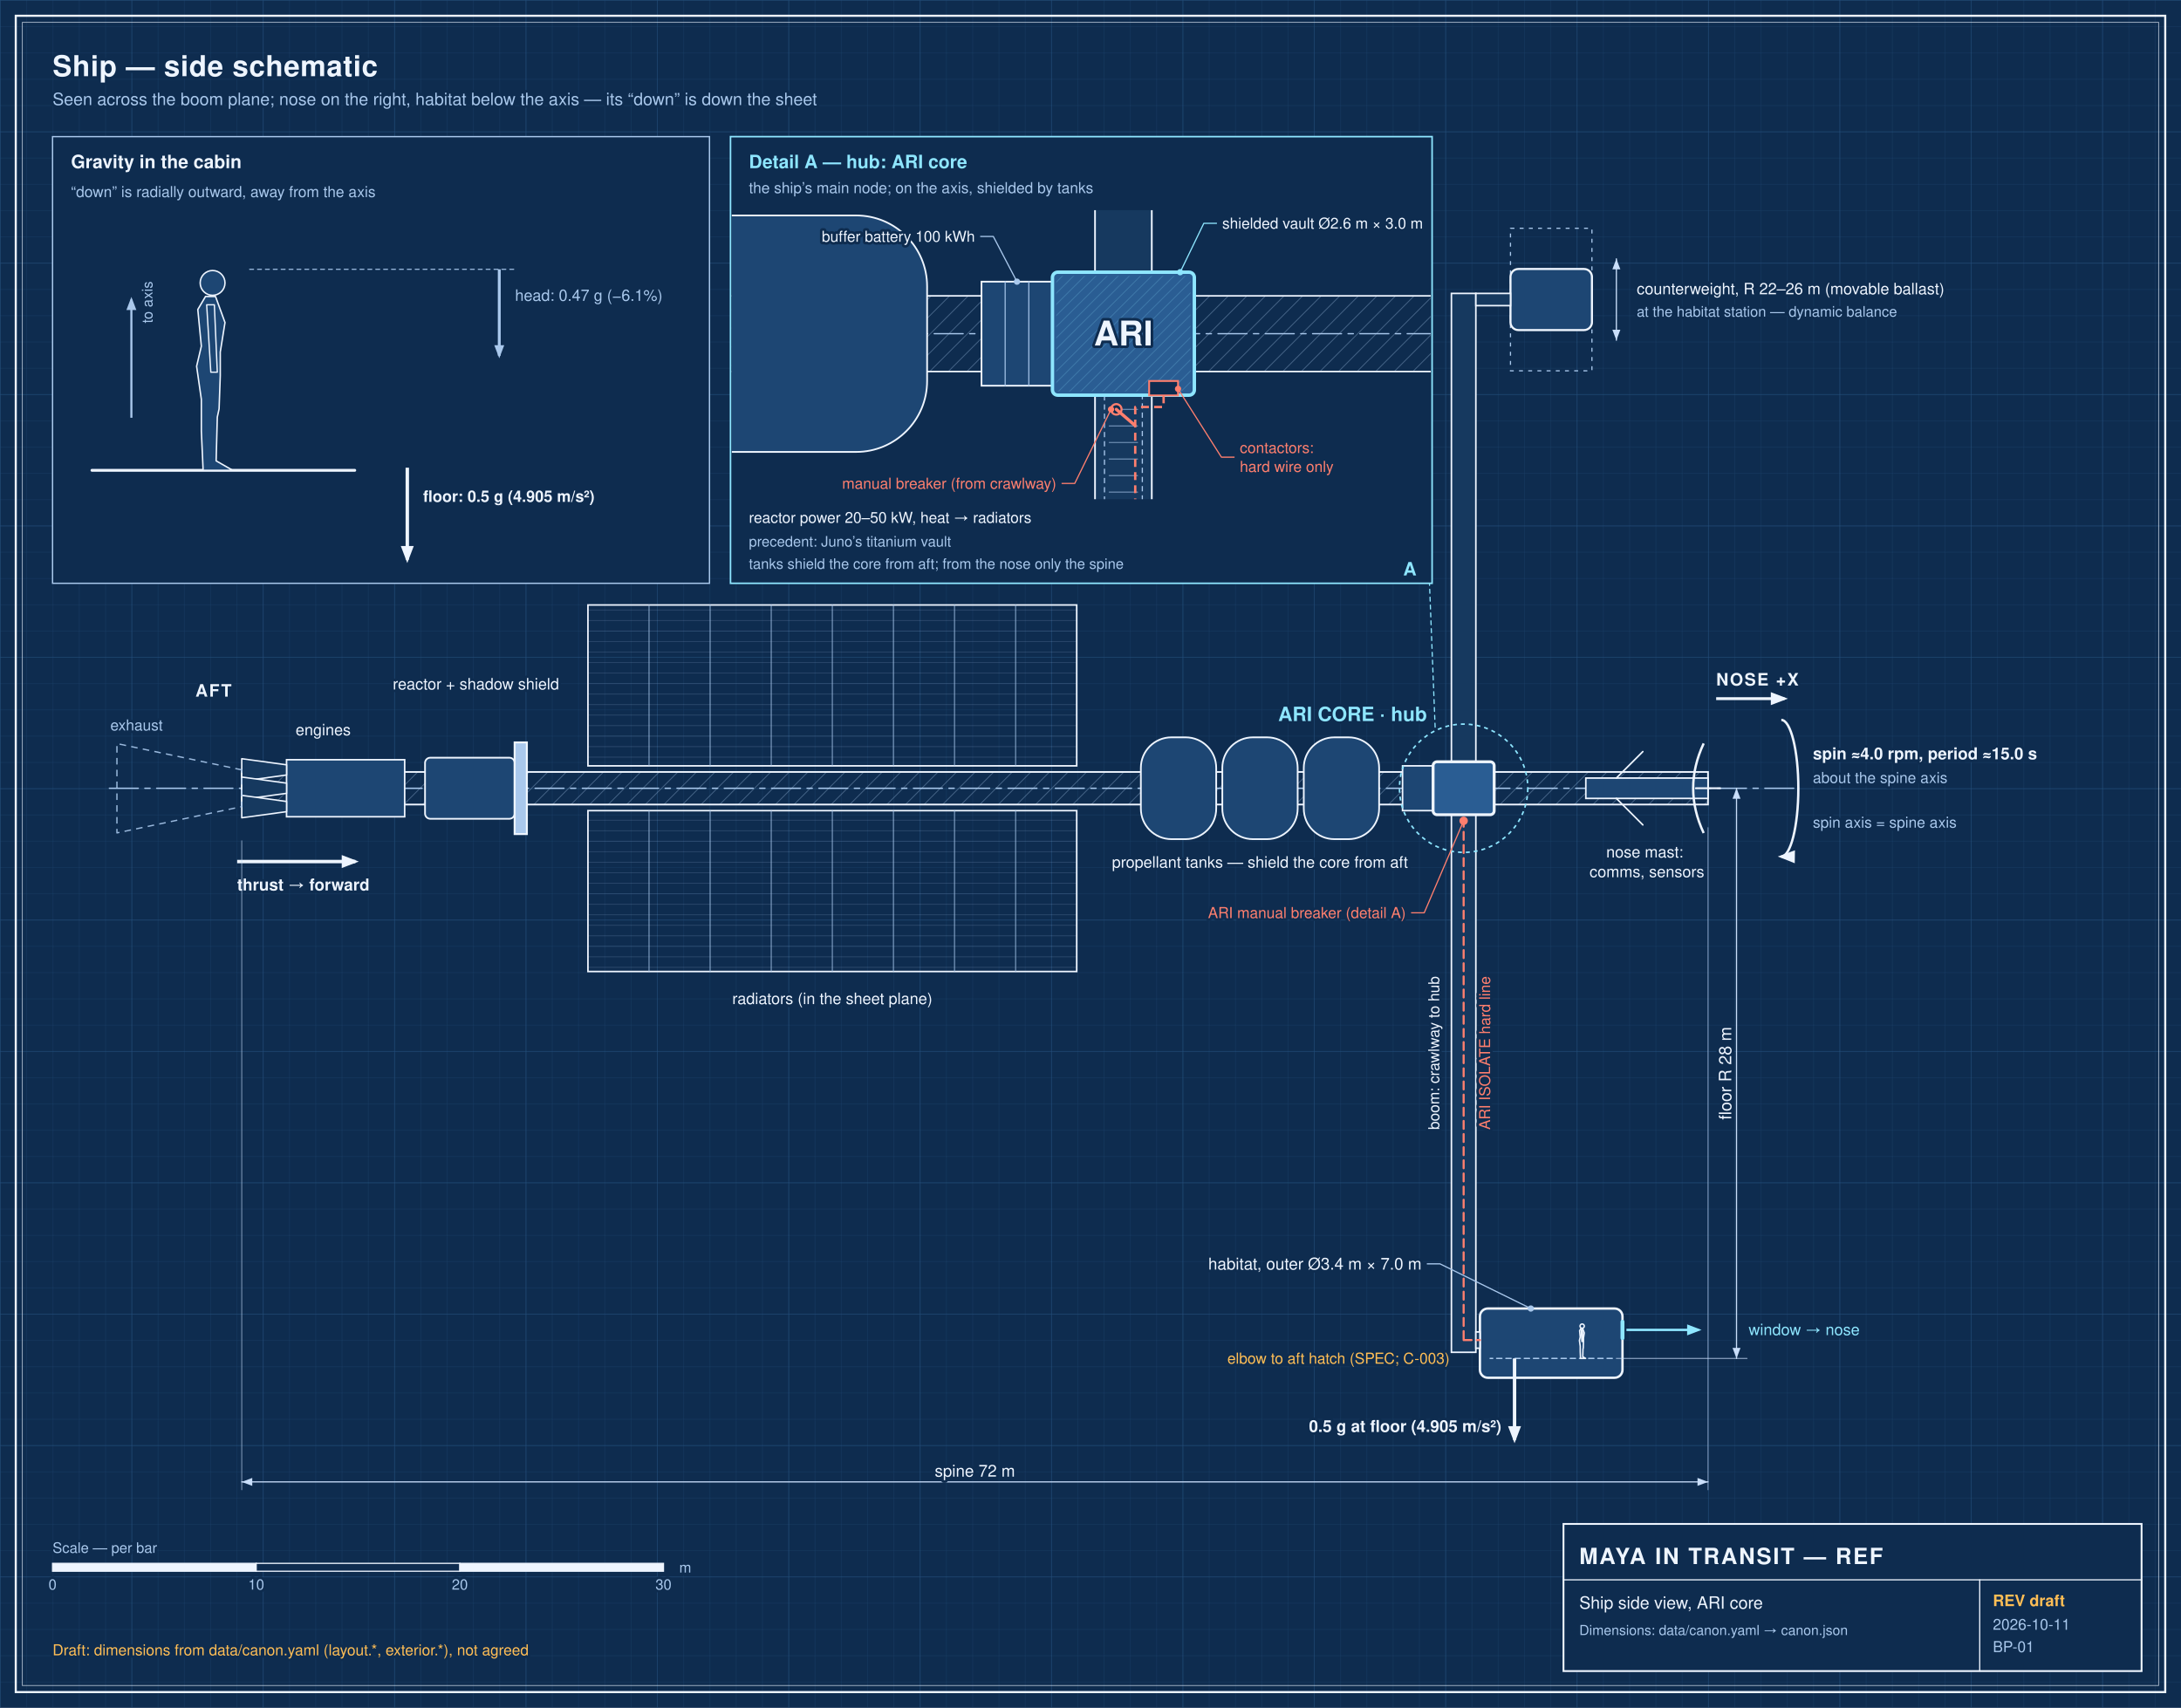
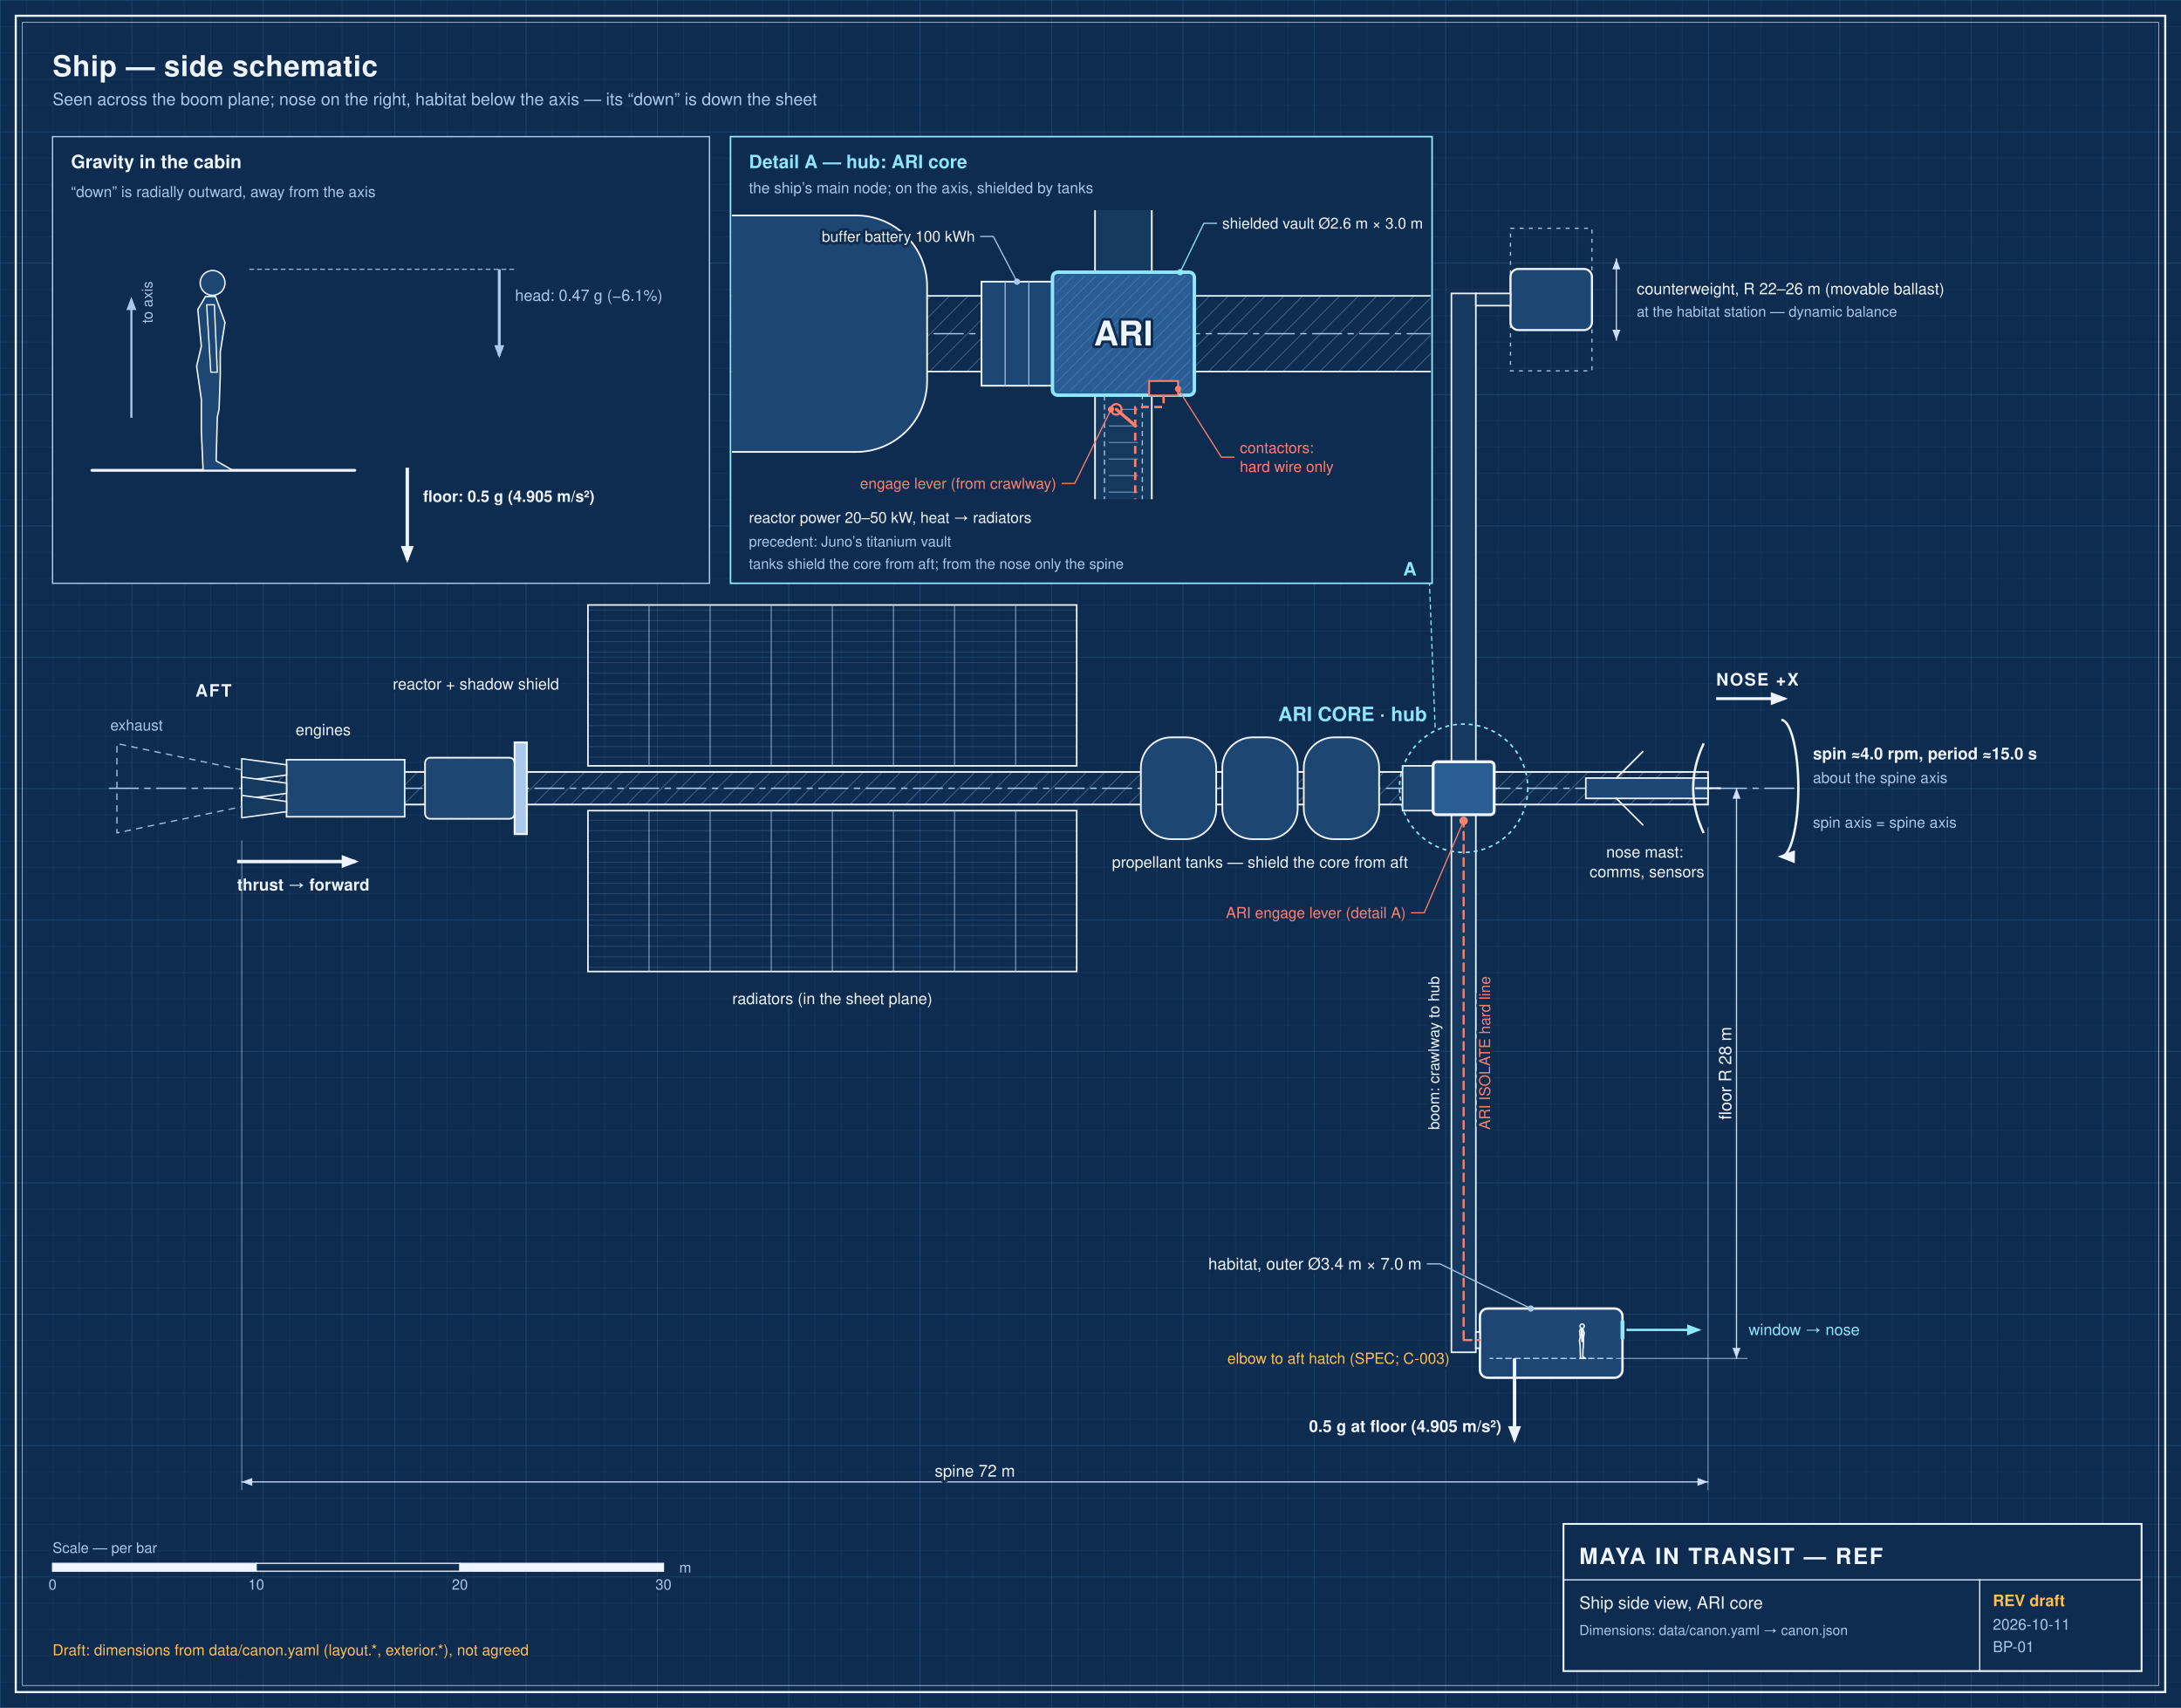
<svg xmlns="http://www.w3.org/2000/svg" width="1660" height="1300" viewBox="0 0 1660 1300" lang="en" role="img">
  <defs>
    <style>text{font-family:'Helvetica Neue', Helvetica, Arial, 'DejaVu Sans', sans-serif;} .h{paint-order:stroke;stroke:#0e2c4f;stroke-width:4px;stroke-linejoin:round;}</style>
    <pattern id="grid" width="20" height="20" patternUnits="userSpaceOnUse">
      <path d="M20 0H0V20" fill="none" stroke="#2b5a8a" stroke-width="0.5" opacity="0.45" />
    </pattern>
    <pattern id="grid5" width="100" height="100" patternUnits="userSpaceOnUse">
      <path d="M100 0H0V100" fill="none" stroke="#2b5a8a" stroke-width="0.8" opacity="0.55" />
    </pattern>
    <marker id="ad" viewBox="0 0 10 10" refX="10" refY="5" markerWidth="8" markerHeight="8" markerUnits="userSpaceOnUse" orient="auto-start-reverse">
      <path d="M0,1.2 L10,5 L0,8.8 z" fill="#c9defa" />
    </marker>
    <marker id="aw" viewBox="0 0 10 10" refX="8" refY="5" markerWidth="13" markerHeight="13" markerUnits="userSpaceOnUse" orient="auto-start-reverse">
      <path d="M0,1.2 L10,5 L0,8.8 z" fill="#eef5ff" />
    </marker>
    <marker id="aa" viewBox="0 0 10 10" refX="8" refY="5" markerWidth="12" markerHeight="12" markerUnits="userSpaceOnUse" orient="auto-start-reverse">
      <path d="M0,1.2 L10,5 L0,8.8 z" fill="#ffbe55" />
    </marker>
    <marker id="ar" viewBox="0 0 10 10" refX="8" refY="5" markerWidth="12" markerHeight="12" markerUnits="userSpaceOnUse" orient="auto-start-reverse">
      <path d="M0,1.2 L10,5 L0,8.8 z" fill="#ff7f6e" />
    </marker>
    <marker id="ac" viewBox="0 0 10 10" refX="8" refY="5" markerWidth="11" markerHeight="11" markerUnits="userSpaceOnUse" orient="auto-start-reverse">
      <path d="M0,1.2 L10,5 L0,8.8 z" fill="#8ee6ff" />
    </marker>
    <marker id="ai" viewBox="0 0 10 10" refX="8" refY="5" markerWidth="10" markerHeight="10" markerUnits="userSpaceOnUse" orient="auto-start-reverse">
      <path d="M0,1.2 L10,5 L0,8.8 z" fill="#a9c8ec" />
    </marker>
    <marker id="awt" viewBox="0 0 10 10" refX="8" refY="5" markerWidth="12" markerHeight="12" markerUnits="userSpaceOnUse" orient="auto-start-reverse">
      <path d="M0,1.2 L10,5 L0,8.8 z" fill="#6fc3ff" />
    </marker>
    <pattern id="h-rad" patternUnits="userSpaceOnUse" width="8" height="8" patternTransform="rotate(90)">
      <line x1="0" y1="0" x2="0" y2="8" stroke="#a9c8ec" stroke-width="0.6" opacity="0.35" />
    </pattern>
    <pattern id="h-spine" patternUnits="userSpaceOnUse" width="10" height="10" patternTransform="rotate(45)">
      <line x1="0" y1="0" x2="0" y2="10" stroke="#a9c8ec" stroke-width="0.7" opacity="0.6" />
    </pattern>
    <clipPath id="clip-detail">
      <rect x="557" y="160" width="532" height="220" />
    </clipPath>
    <pattern id="h-spine2" patternUnits="userSpaceOnUse" width="10" height="10" patternTransform="rotate(45)">
      <line x1="0" y1="0" x2="0" y2="10" stroke="#a9c8ec" stroke-width="0.7" opacity="0.6" />
    </pattern>
    <pattern id="h-vault" patternUnits="userSpaceOnUse" width="6" height="6" patternTransform="rotate(45)">
      <line x1="0" y1="0" x2="0" y2="6" stroke="#8ee6ff" stroke-width="0.7" opacity="0.35" />
    </pattern>
  </defs>
  <rect width="1660" height="1300" fill="#0e2c4f" />
  <rect width="1660" height="1300" fill="url(#grid)" />
  <rect width="1660" height="1300" fill="url(#grid5)" />
  <rect x="12" y="12" width="1636" height="1276" fill="none" stroke="#eef5ff" stroke-width="1.6" />
  <rect x="17" y="17" width="1626" height="1266" fill="none" stroke="#eef5ff" stroke-width="0.6" opacity="0.7" />
  <text x="40" y="58" font-size="22" fill="#eef5ff" text-anchor="start" font-weight="bold" letter-spacing="0.4" class="h">Ship — side schematic</text>
  <text x="40" y="80" font-size="13" fill="#a9c8ec" text-anchor="start" font-weight="normal" class="h">Seen across the boom plane; nose on the right, habitat below the axis — its “down” is down the sheet</text>
  <line x1="83.25" y1="600" x2="1369.75" y2="600" stroke="#a9c8ec" stroke-width="1" fill="none" stroke-dasharray="22 5 4 5" stroke-linecap="round" />
  <rect x="447.5" y="617.05" width="372" height="122.45" stroke="#eef5ff" stroke-width="1.2" fill="url(#h-rad)" />
  <line x1="773" y1="617.05" x2="773" y2="739.5" stroke="#a9c8ec" stroke-width="0.7" fill="none" opacity="0.8" stroke-linecap="round" />
  <line x1="726.5" y1="617.05" x2="726.5" y2="739.5" stroke="#a9c8ec" stroke-width="0.7" fill="none" opacity="0.8" stroke-linecap="round" />
  <line x1="680" y1="617.05" x2="680" y2="739.5" stroke="#a9c8ec" stroke-width="0.7" fill="none" opacity="0.8" stroke-linecap="round" />
  <line x1="633.5" y1="617.05" x2="633.5" y2="739.5" stroke="#a9c8ec" stroke-width="0.7" fill="none" opacity="0.8" stroke-linecap="round" />
  <line x1="587" y1="617.05" x2="587" y2="739.5" stroke="#a9c8ec" stroke-width="0.7" fill="none" opacity="0.8" stroke-linecap="round" />
  <line x1="540.5" y1="617.05" x2="540.5" y2="739.5" stroke="#a9c8ec" stroke-width="0.7" fill="none" opacity="0.8" stroke-linecap="round" />
  <line x1="494" y1="617.05" x2="494" y2="739.5" stroke="#a9c8ec" stroke-width="0.7" fill="none" opacity="0.8" stroke-linecap="round" />
  <rect x="447.5" y="460.5" width="372" height="122.45" stroke="#eef5ff" stroke-width="1.2" fill="url(#h-rad)" />
  <line x1="773" y1="582.95" x2="773" y2="460.5" stroke="#a9c8ec" stroke-width="0.7" fill="none" opacity="0.8" stroke-linecap="round" />
  <line x1="726.5" y1="582.95" x2="726.5" y2="460.5" stroke="#a9c8ec" stroke-width="0.7" fill="none" opacity="0.8" stroke-linecap="round" />
  <line x1="680" y1="582.95" x2="680" y2="460.5" stroke="#a9c8ec" stroke-width="0.7" fill="none" opacity="0.8" stroke-linecap="round" />
  <line x1="633.5" y1="582.95" x2="633.5" y2="460.5" stroke="#a9c8ec" stroke-width="0.7" fill="none" opacity="0.8" stroke-linecap="round" />
  <line x1="587" y1="582.95" x2="587" y2="460.5" stroke="#a9c8ec" stroke-width="0.7" fill="none" opacity="0.8" stroke-linecap="round" />
  <line x1="540.5" y1="582.95" x2="540.5" y2="460.5" stroke="#a9c8ec" stroke-width="0.7" fill="none" opacity="0.8" stroke-linecap="round" />
  <line x1="494" y1="582.95" x2="494" y2="460.5" stroke="#a9c8ec" stroke-width="0.7" fill="none" opacity="0.8" stroke-linecap="round" />
  <rect x="184" y="587.6" width="1116" height="24.8" stroke="#eef5ff" stroke-width="1.3" fill="url(#h-spine)" />
  <rect x="1207" y="592.25" width="93" height="15.5" stroke="#eef5ff" stroke-width="1.2" fill="#1d4673" />
  <path d="M1296.7,565.9 Q1280.7,600.0 1296.7,634.1" stroke="#eef5ff" stroke-width="1.8" fill="none" stroke-linejoin="round" />
  <line x1="1290.7" y1="600" x2="1309.3" y2="600" stroke="#eef5ff" stroke-width="1.4" fill="none" stroke-linecap="round" />
  <line x1="1230.25" y1="607.75" x2="1250.4" y2="627.9" stroke="#eef5ff" stroke-width="1.2" fill="none" stroke-linecap="round" />
  <line x1="1230.25" y1="592.25" x2="1250.4" y2="572.1" stroke="#eef5ff" stroke-width="1.2" fill="none" stroke-linecap="round" />
  <rect x="992.33" y="561.25" width="57.35" height="77.5" rx="23.25" stroke="#eef5ff" stroke-width="1.3" fill="#1d4673" />
  <rect x="930.33" y="561.25" width="57.35" height="77.5" rx="23.25" stroke="#eef5ff" stroke-width="1.3" fill="#1d4673" />
  <rect x="868.33" y="561.25" width="57.35" height="77.5" rx="23.25" stroke="#eef5ff" stroke-width="1.3" fill="#1d4673" />
  <rect x="323.5" y="576.75" width="68.2" height="46.5" rx="4" stroke="#eef5ff" stroke-width="1.3" fill="#1d4673" />
  <rect x="391.7" y="565.12" width="9.3" height="69.75" stroke="#eef5ff" stroke-width="1.5" fill="#a9c8ec" />
  <rect x="218.1" y="578.3" width="89.9" height="43.4" stroke="#eef5ff" stroke-width="1.2" fill="#1d4673" />
  <polygon points="218.1,582.17 184,577.52 184,594.58 218.1,589.92" stroke="#eef5ff" stroke-width="1.1" fill="#16395f" stroke-linejoin="round" />
  <polygon points="218.1,596.12 184,591.48 184,608.52 218.1,603.88" stroke="#eef5ff" stroke-width="1.1" fill="#16395f" stroke-linejoin="round" />
  <polygon points="218.1,610.08 184,605.42 184,622.48 218.1,617.83" stroke="#eef5ff" stroke-width="1.1" fill="#16395f" stroke-linejoin="round" />
  <polygon points="184,586 89,566 89,634 184,614" stroke="#a9c8ec" stroke-width="1" fill="none" stroke-dasharray="5 4" opacity="0.9" stroke-linejoin="round" />
  <rect x="1149.65" y="235.75" width="62" height="46.5" stroke="#a9c8ec" stroke-width="0.9" fill="none" stroke-dasharray="3 4" />
  <rect x="1149.65" y="173.75" width="62" height="46.5" stroke="#a9c8ec" stroke-width="0.9" fill="none" stroke-dasharray="3 4" />
  <rect x="1149.65" y="204.75" width="62" height="46.5" rx="6" stroke="#eef5ff" stroke-width="1.6" fill="#1d4673" />
  <rect x="1104.7" y="223.35" width="18.6" height="356.5" stroke="#eef5ff" stroke-width="1.2" fill="#16395f" />
  <rect x="1123.3" y="223.35" width="26.35" height="9.3" stroke="#eef5ff" stroke-width="1.2" fill="#16395f" />
  <line x1="1230.25" y1="259" x2="1230.25" y2="197" stroke="#c9defa" stroke-width="0.9" fill="none" stroke-linecap="round" marker-end="url(#ad)" marker-start="url(#ad)" />
  <rect x="1126.4" y="996.03" width="108.5" height="52.7" rx="6" stroke="#eef5ff" stroke-width="1.8" fill="#1d4673" />
  <line x1="1227.15" y1="1034" x2="1134.15" y2="1034" stroke="#a9c8ec" stroke-width="1" fill="none" stroke-dasharray="4 3" stroke-linecap="round" />
  <line x1="1234.9" y1="1006.1" x2="1234.9" y2="1018.5" stroke="#8ee6ff" stroke-width="3" fill="none" stroke-linecap="round" />
  <polygon points="1203.28,1011.22 1202.27,1012.92 1202.74,1017.73 1202.12,1020.36 1202.74,1024.7 1202.74,1028.88 1202.97,1034 1206.85,1034 1204.68,1032.76 1204.83,1027.03 1205.06,1025.94 1205.22,1021.6 1205.22,1018.5 1205.84,1014.62 1204.6,1011.22" stroke="#eef5ff" stroke-width="1.1" fill="#1d4673" stroke-linejoin="round" />
  <polygon points="1203.44,1012.3 1204.44,1012.3 1204.83,1021.13 1203.98,1021.13" stroke="#eef5ff" stroke-width="1" fill="#1d4673" stroke-linejoin="round" />
  <circle cx="1204.21" cy="1009.43" r="1.63" stroke="#eef5ff" stroke-width="1.1" fill="#1d4673" />
  <rect x="1104.7" y="620.15" width="18.6" height="409.2" stroke="#eef5ff" stroke-width="1.2" fill="#16395f" />
  <rect x="1123.3" y="1013.85" width="3.1" height="12.4" stroke="#eef5ff" stroke-width="1.2" fill="#16395f" />
  <line x1="1114" y1="623.25" x2="1114" y2="1020.05" stroke="#ff7f6e" stroke-width="1.6" fill="none" stroke-dasharray="6 4" stroke-linecap="round" />
  <line x1="1114" y1="1020.05" x2="1126.4" y2="1020.05" stroke="#ff7f6e" stroke-width="1.6" fill="none" stroke-dasharray="6 4" stroke-linecap="round" />
  <rect x="1067.5" y="582.95" width="23.25" height="34.1" stroke="#eef5ff" stroke-width="1.2" fill="#1d4673" />
  <rect x="1090.75" y="579.85" width="46.5" height="40.3" rx="3" stroke="#eef5ff" stroke-width="2.2" fill="#2a5d93" />
  <circle cx="1114" cy="600" r="48.83" stroke="#8ee6ff" stroke-width="1.2" fill="none" stroke-dasharray="3 3" />
  <circle cx="1114" cy="624.8" r="3.2" stroke="none" stroke-width="1.2" fill="#ff7f6e" />
  <circle cx="1114" cy="624.8" r="2.4" stroke="none" stroke-width="1.2" fill="#ff7f6e" />
  <polyline points="1114,624.8 1084,694.8 1074,694.8" stroke="#ff7f6e" stroke-width="0.9" fill="none" stroke-linejoin="round" />
-   <text x="1070" y="698.82" font-size="11.5" fill="#ff7f6e" text-anchor="end" font-weight="normal" class="h">ARI manual breaker (detail A)</text>
+   <text x="1070" y="698.82" font-size="11.5" fill="#ff7f6e" text-anchor="end" font-weight="normal" class="h">ARI engage lever (detail A)</text>
  <text x="1253.5" y="652.7" font-size="12" fill="#eef5ff" text-anchor="middle" font-weight="normal" class="h">
    <tspan x="1253.5" dy="0">nose mast:</tspan>
    <tspan x="1253.5" dy="15">comms, sensors</tspan>
  </text>
  <text x="959" y="660.45" font-size="12" fill="#eef5ff" text-anchor="middle" font-weight="normal" class="h">propellant tanks — shield the core from aft</text>
  <text x="633.5" y="764.3" font-size="12" fill="#eef5ff" text-anchor="middle" font-weight="normal" class="h">radiators (in the sheet plane)</text>
  <text x="362.25" y="524.83" font-size="12" fill="#eef5ff" text-anchor="middle" font-weight="normal" class="h">reactor + shadow shield</text>
  <text x="246" y="559.7" font-size="12" fill="#eef5ff" text-anchor="middle" font-weight="normal" class="h">engines</text>
  <line x1="180.5" y1="655.8" x2="270.5" y2="655.8" stroke="#eef5ff" stroke-width="2.6" fill="none" stroke-linecap="butt" marker-end="url(#aw)" />
  <text x="180.5" y="677.8" font-size="12.5" fill="#eef5ff" text-anchor="start" font-weight="bold" class="h">thrust → forward</text>
  <text x="84" y="556" font-size="11.5" fill="#a9c8ec" text-anchor="start" font-weight="normal" class="h">exhaust</text>
  <text x="176.25" y="530.25" font-size="13" fill="#eef5ff" text-anchor="end" font-weight="bold" letter-spacing="1" class="h">AFT</text>
  <text x="1306.2" y="521.8" font-size="13" fill="#eef5ff" text-anchor="start" font-weight="bold" letter-spacing="1" class="h">NOSE +X</text>
  <line x1="1306.2" y1="531.8" x2="1358.2" y2="531.8" stroke="#eef5ff" stroke-width="2.2" fill="none" stroke-linecap="butt" marker-end="url(#aw)" />
  <text x="1379.8" y="630" font-size="11.5" fill="#a9c8ec" text-anchor="start" font-weight="normal" class="h">spin axis = spine axis</text>
  <text x="1086.1" y="548.85" font-size="15" fill="#8ee6ff" text-anchor="end" font-weight="bold" class="h">ARI CORE · hub</text>
  <path d="M1355.8,548.0 A13,52 0 1 1 1355.7,652.0" stroke="#eef5ff" stroke-width="1.8" fill="none" stroke-linejoin="round" marker-end="url(#aw)" />
  <text x="1379.8" y="578" font-size="12.5" fill="#eef5ff" text-anchor="start" font-weight="bold" class="h">spin ≈4.0 rpm, period ≈15.0 s</text>
  <text x="1379.8" y="596" font-size="11.5" fill="#a9c8ec" text-anchor="start" font-weight="normal" class="h">about the spine axis</text>
  <text x="1245.75" y="224" font-size="12" fill="#eef5ff" text-anchor="start" font-weight="normal" class="h">counterweight, R 22–26 m (movable ballast)</text>
  <text x="1245.75" y="241" font-size="11" fill="#a9c8ec" text-anchor="start" font-weight="normal" class="h">at the habitat station — dynamic balance</text>
  <line x1="1237.9" y1="1012.3" x2="1292.9" y2="1012.3" stroke="#8ee6ff" stroke-width="1.8" fill="none" stroke-linecap="butt" marker-end="url(#ac)" />
  <text x="1330.9" y="1016.3" font-size="12" fill="#8ee6ff" text-anchor="start" font-weight="normal" class="h">window → nose</text>
  <line x1="1230.25" y1="1034" x2="1329.7" y2="1034" stroke="#c9defa" stroke-width="0.7" fill="none" opacity="0.8" stroke-linecap="round" />
  <line x1="1321.7" y1="600" x2="1321.7" y2="1034" stroke="#c9defa" stroke-width="0.9" fill="none" stroke-linecap="round" marker-end="url(#ad)" marker-start="url(#ad)" />
  <text x="1317.7" y="817" font-size="13" fill="#eef5ff" text-anchor="middle" font-weight="normal" class="h" transform="rotate(-90 1317.7 817)">floor R 28 m</text>
  <line x1="1152.75" y1="1034" x2="1152.75" y2="1096" stroke="#eef5ff" stroke-width="2.6" fill="none" stroke-linecap="butt" marker-end="url(#aw)" />
  <text x="1142.75" y="1090" font-size="12.5" fill="#eef5ff" text-anchor="end" font-weight="bold" class="h">0.5 g at floor (4.905 m/s²)</text>
  <circle cx="1165.15" cy="996.03" r="2.4" stroke="none" stroke-width="1.2" fill="#a9c8ec" />
  <polyline points="1165.15,996.03 1096,962.03 1086,962.03" stroke="#a9c8ec" stroke-width="0.9" fill="none" stroke-linejoin="round" />
  <text x="1082" y="966.4" font-size="12.5" fill="#eef5ff" text-anchor="end" font-weight="normal" class="h">habitat, outer Ø3.4 m × 7.0 m</text>
  <text x="1103.35" y="1038" font-size="11.5" fill="#ffbe55" text-anchor="end" font-weight="normal" class="h">elbow to aft hatch (SPEC; C-003)</text>
  <text x="1095.4" y="801.5" font-size="11.5" fill="#eef5ff" text-anchor="middle" font-weight="normal" class="h" transform="rotate(-90 1095.4 801.5)">boom: crawlway to hub</text>
  <text x="1134.15" y="801.5" font-size="11.5" fill="#ff7f6e" text-anchor="middle" font-weight="normal" class="h" transform="rotate(-90 1134.15 801.5)">ARI ISOLATE hard line</text>
  <line x1="1300" y1="630" x2="1300" y2="1134" stroke="#c9defa" stroke-width="0.7" fill="none" opacity="0.6" stroke-linecap="round" />
  <line x1="184" y1="640" x2="184" y2="1134" stroke="#c9defa" stroke-width="0.7" fill="none" opacity="0.6" stroke-linecap="round" />
  <line x1="184" y1="1128" x2="1300" y2="1128" stroke="#c9defa" stroke-width="0.9" fill="none" stroke-linecap="round" marker-end="url(#ad)" marker-start="url(#ad)" />
  <text x="742" y="1124" font-size="12.5" fill="#eef5ff" text-anchor="middle" font-weight="normal" class="h">spine 72 m</text>
  <rect x="556" y="104" width="534" height="340" stroke="#8ee6ff" stroke-width="1.2" fill="#0e2c4f" />
  <g clip-path="url(#clip-detail)">
    <line x1="531.04" y1="254" x2="1179.04" y2="254" stroke="#a9c8ec" stroke-width="1" fill="none" stroke-dasharray="22 5 4 5" stroke-linecap="round" />
    <rect x="531.04" y="225.2" width="648" height="57.6" stroke="#eef5ff" stroke-width="1.2" fill="url(#h-spine2)" />
    <rect x="495.04" y="164" width="210.6" height="180" rx="54" stroke="#eef5ff" stroke-width="1.3" fill="#1d4673" />
    <rect x="833.44" y="38" width="43.2" height="169.2" stroke="#eef5ff" stroke-width="1.3" fill="#16395f" />
    <rect x="833.44" y="300.8" width="43.2" height="169.2" stroke="#eef5ff" stroke-width="1.3" fill="#16395f" />
    <rect x="840.64" y="300.8" width="28.8" height="169.2" stroke="#a9c8ec" stroke-width="0.9" fill="none" stroke-dasharray="4 3" />
    <line x1="865.84" y1="311.6" x2="844.24" y2="311.6" stroke="#a9c8ec" stroke-width="0.7" fill="none" opacity="0.7" stroke-linecap="round" />
    <line x1="865.84" y1="324.2" x2="844.24" y2="324.2" stroke="#a9c8ec" stroke-width="0.7" fill="none" opacity="0.7" stroke-linecap="round" />
    <line x1="865.84" y1="336.8" x2="844.24" y2="336.8" stroke="#a9c8ec" stroke-width="0.7" fill="none" opacity="0.7" stroke-linecap="round" />
    <line x1="865.84" y1="349.4" x2="844.24" y2="349.4" stroke="#a9c8ec" stroke-width="0.7" fill="none" opacity="0.7" stroke-linecap="round" />
    <line x1="865.84" y1="362" x2="844.24" y2="362" stroke="#a9c8ec" stroke-width="0.7" fill="none" opacity="0.7" stroke-linecap="round" />
    <line x1="865.84" y1="374.6" x2="844.24" y2="374.6" stroke="#a9c8ec" stroke-width="0.7" fill="none" opacity="0.7" stroke-linecap="round" />
    <line x1="865.84" y1="387.2" x2="844.24" y2="387.2" stroke="#a9c8ec" stroke-width="0.7" fill="none" opacity="0.7" stroke-linecap="round" />
    <line x1="865.84" y1="399.8" x2="844.24" y2="399.8" stroke="#a9c8ec" stroke-width="0.7" fill="none" opacity="0.7" stroke-linecap="round" />
    <line x1="865.84" y1="412.4" x2="844.24" y2="412.4" stroke="#a9c8ec" stroke-width="0.7" fill="none" opacity="0.7" stroke-linecap="round" />
    <line x1="865.84" y1="425" x2="844.24" y2="425" stroke="#a9c8ec" stroke-width="0.7" fill="none" opacity="0.7" stroke-linecap="round" />
    <rect x="747.04" y="214.4" width="54" height="79.2" stroke="#eef5ff" stroke-width="1.3" fill="#1d4673" />
    <line x1="783.04" y1="214.4" x2="783.04" y2="293.6" stroke="#a9c8ec" stroke-width="0.8" fill="none" stroke-linecap="round" />
    <line x1="765.04" y1="214.4" x2="765.04" y2="293.6" stroke="#a9c8ec" stroke-width="0.8" fill="none" stroke-linecap="round" />
    <rect x="801.04" y="207.2" width="108" height="93.6" rx="4" stroke="#8ee6ff" stroke-width="2.6" fill="#2a5d93" />
    <rect x="803.92" y="210.08" width="102.24" height="87.84" stroke="none" stroke-width="1.2" fill="url(#h-vault)" />
    <text x="855.04" y="263" font-size="26" fill="#eef5ff" text-anchor="middle" font-weight="bold" class="h">ARI</text>
    <rect x="874.64" y="290" width="22" height="11" stroke="#ff7f6e" stroke-width="1.4" fill="#0e2c4f" />
    <circle cx="849.64" cy="311.6" r="4" stroke="#ff7f6e" stroke-width="1.6" fill="#0e2c4f" />
    <line x1="849.64" y1="311.6" x2="863.64" y2="323.6" stroke="#ff7f6e" stroke-width="2.4" fill="none" stroke-linecap="round" />
    <polyline points="885.64,301 885.64,309.8 864.04,309.8 864.04,470" stroke="#ff7f6e" stroke-width="1.8" fill="none" stroke-dasharray="6 4" stroke-linejoin="round" />
  </g>
  <text x="570" y="128" font-size="14" fill="#8ee6ff" text-anchor="start" font-weight="bold" class="h">Detail A — hub: ARI core</text>
  <text x="570" y="147" font-size="11.5" fill="#a9c8ec" text-anchor="start" font-weight="normal" class="h">the ship’s main node; on the axis, shielded by tanks</text>
  <circle cx="898.24" cy="207.2" r="2.4" stroke="none" stroke-width="1.2" fill="#8ee6ff" />
  <polyline points="898.24,207.2 916.24,170 926.24,170" stroke="#8ee6ff" stroke-width="0.9" fill="none" stroke-linejoin="round" />
  <text x="930.24" y="174.03" font-size="11.5" fill="#eef5ff" text-anchor="start" font-weight="normal" class="h">shielded vault Ø2.6 m × 3.0 m</text>
  <circle cx="774.04" cy="214.4" r="2.4" stroke="none" stroke-width="1.2" fill="#a9c8ec" />
  <polyline points="774.04,214.4 756.04,180 746.04,180" stroke="#a9c8ec" stroke-width="0.9" fill="none" stroke-linejoin="round" />
  <text x="742.04" y="184.03" font-size="11.5" fill="#eef5ff" text-anchor="end" font-weight="normal" class="h">buffer battery 100 kWh</text>
  <circle cx="896.64" cy="296" r="2.4" stroke="none" stroke-width="1.2" fill="#ff7f6e" />
  <polyline points="896.64,296 929.64,348 939.64,348" stroke="#ff7f6e" stroke-width="0.9" fill="none" stroke-linejoin="round" />
  <text x="943.64" y="344.84" font-size="11.5" fill="#ff7f6e" text-anchor="start" font-weight="normal" class="h">
    <tspan x="943.64" dy="0">contactors:</tspan>
    <tspan x="943.64" dy="14.38">hard wire only</tspan>
  </text>
  <circle cx="845.64" cy="311.6" r="2.4" stroke="none" stroke-width="1.2" fill="#ff7f6e" />
  <polyline points="845.64,311.6 818,368 808,368" stroke="#ff7f6e" stroke-width="0.9" fill="none" stroke-linejoin="round" />
-   <text x="804" y="372.02" font-size="11.5" fill="#ff7f6e" text-anchor="end" font-weight="normal" class="h">manual breaker (from crawlway)</text>
+   <text x="804" y="372.02" font-size="11.5" fill="#ff7f6e" text-anchor="end" font-weight="normal" class="h">engage lever (from crawlway)</text>
  <text x="570" y="398" font-size="11.5" fill="#eef5ff" text-anchor="start" font-weight="normal" class="h">reactor power 20–50 kW, heat → radiators</text>
  <text x="570" y="416" font-size="11" fill="#a9c8ec" text-anchor="start" font-weight="normal" class="h">precedent: Juno’s titanium vault</text>
  <text x="570" y="433" font-size="11" fill="#a9c8ec" text-anchor="start" font-weight="normal" class="h">tanks shield the core from aft; from the nose only the spine</text>
  <line x1="1092.3" y1="553.5" x2="1088" y2="444" stroke="#8ee6ff" stroke-width="0.9" fill="none" stroke-dasharray="3 3" stroke-linecap="round" />
  <text x="1068" y="438" font-size="14" fill="#8ee6ff" text-anchor="start" font-weight="bold" class="h">A</text>
  <rect x="40" y="104" width="500" height="340" stroke="#a9c8ec" stroke-width="1" fill="#0e2c4f" />
  <text x="54" y="128" font-size="14" fill="#eef5ff" text-anchor="start" font-weight="bold" class="h">Gravity in the cabin</text>
  <line x1="70" y1="358" x2="270" y2="358" stroke="#eef5ff" stroke-width="2.2" fill="none" stroke-linecap="round" />
  <polygon points="156.4,225.7 150.55,235.6 153.25,263.5 149.65,278.8 153.25,304 153.25,328.3 154.6,358 177.1,358 164.5,350.8 165.4,317.5 166.75,311.2 167.65,286 167.65,268 171.25,245.5 164.05,225.7" stroke="#eef5ff" stroke-width="1.1" fill="#1d4673" stroke-linejoin="round" />
  <polygon points="157.3,232 163.15,232 165.4,283.3 160.45,283.3" stroke="#eef5ff" stroke-width="1" fill="#1d4673" stroke-linejoin="round" />
  <circle cx="161.8" cy="215.35" r="9.45" stroke="#eef5ff" stroke-width="1.1" fill="#1d4673" />
  <line x1="310" y1="356" x2="310" y2="426" stroke="#eef5ff" stroke-width="2.6" fill="none" stroke-linecap="butt" marker-end="url(#aw)" />
  <line x1="380" y1="205" x2="380" y2="270.75" stroke="#a9c8ec" stroke-width="2.2" fill="none" stroke-linecap="butt" marker-end="url(#ai)" />
  <line x1="190" y1="205" x2="392" y2="205" stroke="#a9c8ec" stroke-width="0.8" fill="none" stroke-dasharray="3 3" stroke-linecap="round" />
  <text x="322" y="382" font-size="12" fill="#eef5ff" text-anchor="start" font-weight="bold" class="h">floor: 0.5 g (4.905 m/s²)</text>
  <text x="392" y="229" font-size="12" fill="#a9c8ec" text-anchor="start" font-weight="normal" class="h">head: 0.47 g (−6.1%)</text>
  <line x1="100" y1="318" x2="100" y2="228" stroke="#a9c8ec" stroke-width="1.6" fill="none" stroke-linecap="butt" marker-end="url(#ai)" />
  <text x="116" y="246" font-size="11" fill="#a9c8ec" text-anchor="start" font-weight="normal" class="h" transform="rotate(-90 116 246)">to axis</text>
  <text x="54" y="150" font-size="11.5" fill="#a9c8ec" text-anchor="start" font-weight="normal" class="h">“down” is radially outward, away from the axis</text>
  <rect x="40" y="1190" width="155" height="6" stroke="#eef5ff" stroke-width="0.9" fill="#eef5ff" />
  <rect x="195" y="1190" width="155" height="6" stroke="#eef5ff" stroke-width="0.9" fill="#0e2c4f" />
  <rect x="350" y="1190" width="155" height="6" stroke="#eef5ff" stroke-width="0.9" fill="#eef5ff" />
  <text x="40" y="1210" font-size="11" fill="#a9c8ec" text-anchor="middle" font-weight="normal" class="h">0</text>
  <text x="195" y="1210" font-size="11" fill="#a9c8ec" text-anchor="middle" font-weight="normal" class="h">10</text>
  <text x="350" y="1210" font-size="11" fill="#a9c8ec" text-anchor="middle" font-weight="normal" class="h">20</text>
  <text x="505" y="1210" font-size="11" fill="#a9c8ec" text-anchor="middle" font-weight="normal" class="h">30</text>
  <text x="517" y="1197" font-size="11" fill="#a9c8ec" text-anchor="start" font-weight="normal" class="h">m</text>
  <text x="40" y="1182" font-size="11" fill="#a9c8ec" text-anchor="start" font-weight="normal" class="h">Scale — per bar</text>
  <text x="40" y="1260" font-size="11.5" fill="#ffbe55" text-anchor="start" font-weight="normal" class="h">Draft: dimensions from data/canon.yaml (layout.*, exterior.*), not agreed</text>
  <rect x="1190" y="1160" width="440" height="112" stroke="#eef5ff" stroke-width="1.4" fill="#0e2c4f" />
  <line x1="1190" y1="1202.56" x2="1630" y2="1202.56" stroke="#eef5ff" stroke-width="0.9" fill="none" stroke-linecap="round" />
  <line x1="1506.8" y1="1202.56" x2="1506.8" y2="1272" stroke="#eef5ff" stroke-width="0.9" fill="none" stroke-linecap="round" />
  <text x="1202" y="1190.56" font-size="17" fill="#eef5ff" text-anchor="start" font-weight="bold" letter-spacing="1.2">MAYA IN TRANSIT — REF</text>
  <text x="1202" y="1224.56" font-size="13" fill="#eef5ff" text-anchor="start" font-weight="normal">Ship side view, ARI core</text>
  <text x="1202" y="1244.56" font-size="10.5" fill="#a9c8ec" text-anchor="start" font-weight="normal">Dimensions: data/canon.yaml → canon.json</text>
  <text x="1516.8" y="1222.56" font-size="12" fill="#ffbe55" text-anchor="start" font-weight="bold">REV draft</text>
  <text x="1516.8" y="1240.56" font-size="11.5" fill="#a9c8ec" text-anchor="start" font-weight="normal">2026-10-11</text>
  <text x="1516.8" y="1257.56" font-size="11.5" fill="#a9c8ec" text-anchor="start" font-weight="normal">BP-01</text>
</svg>
